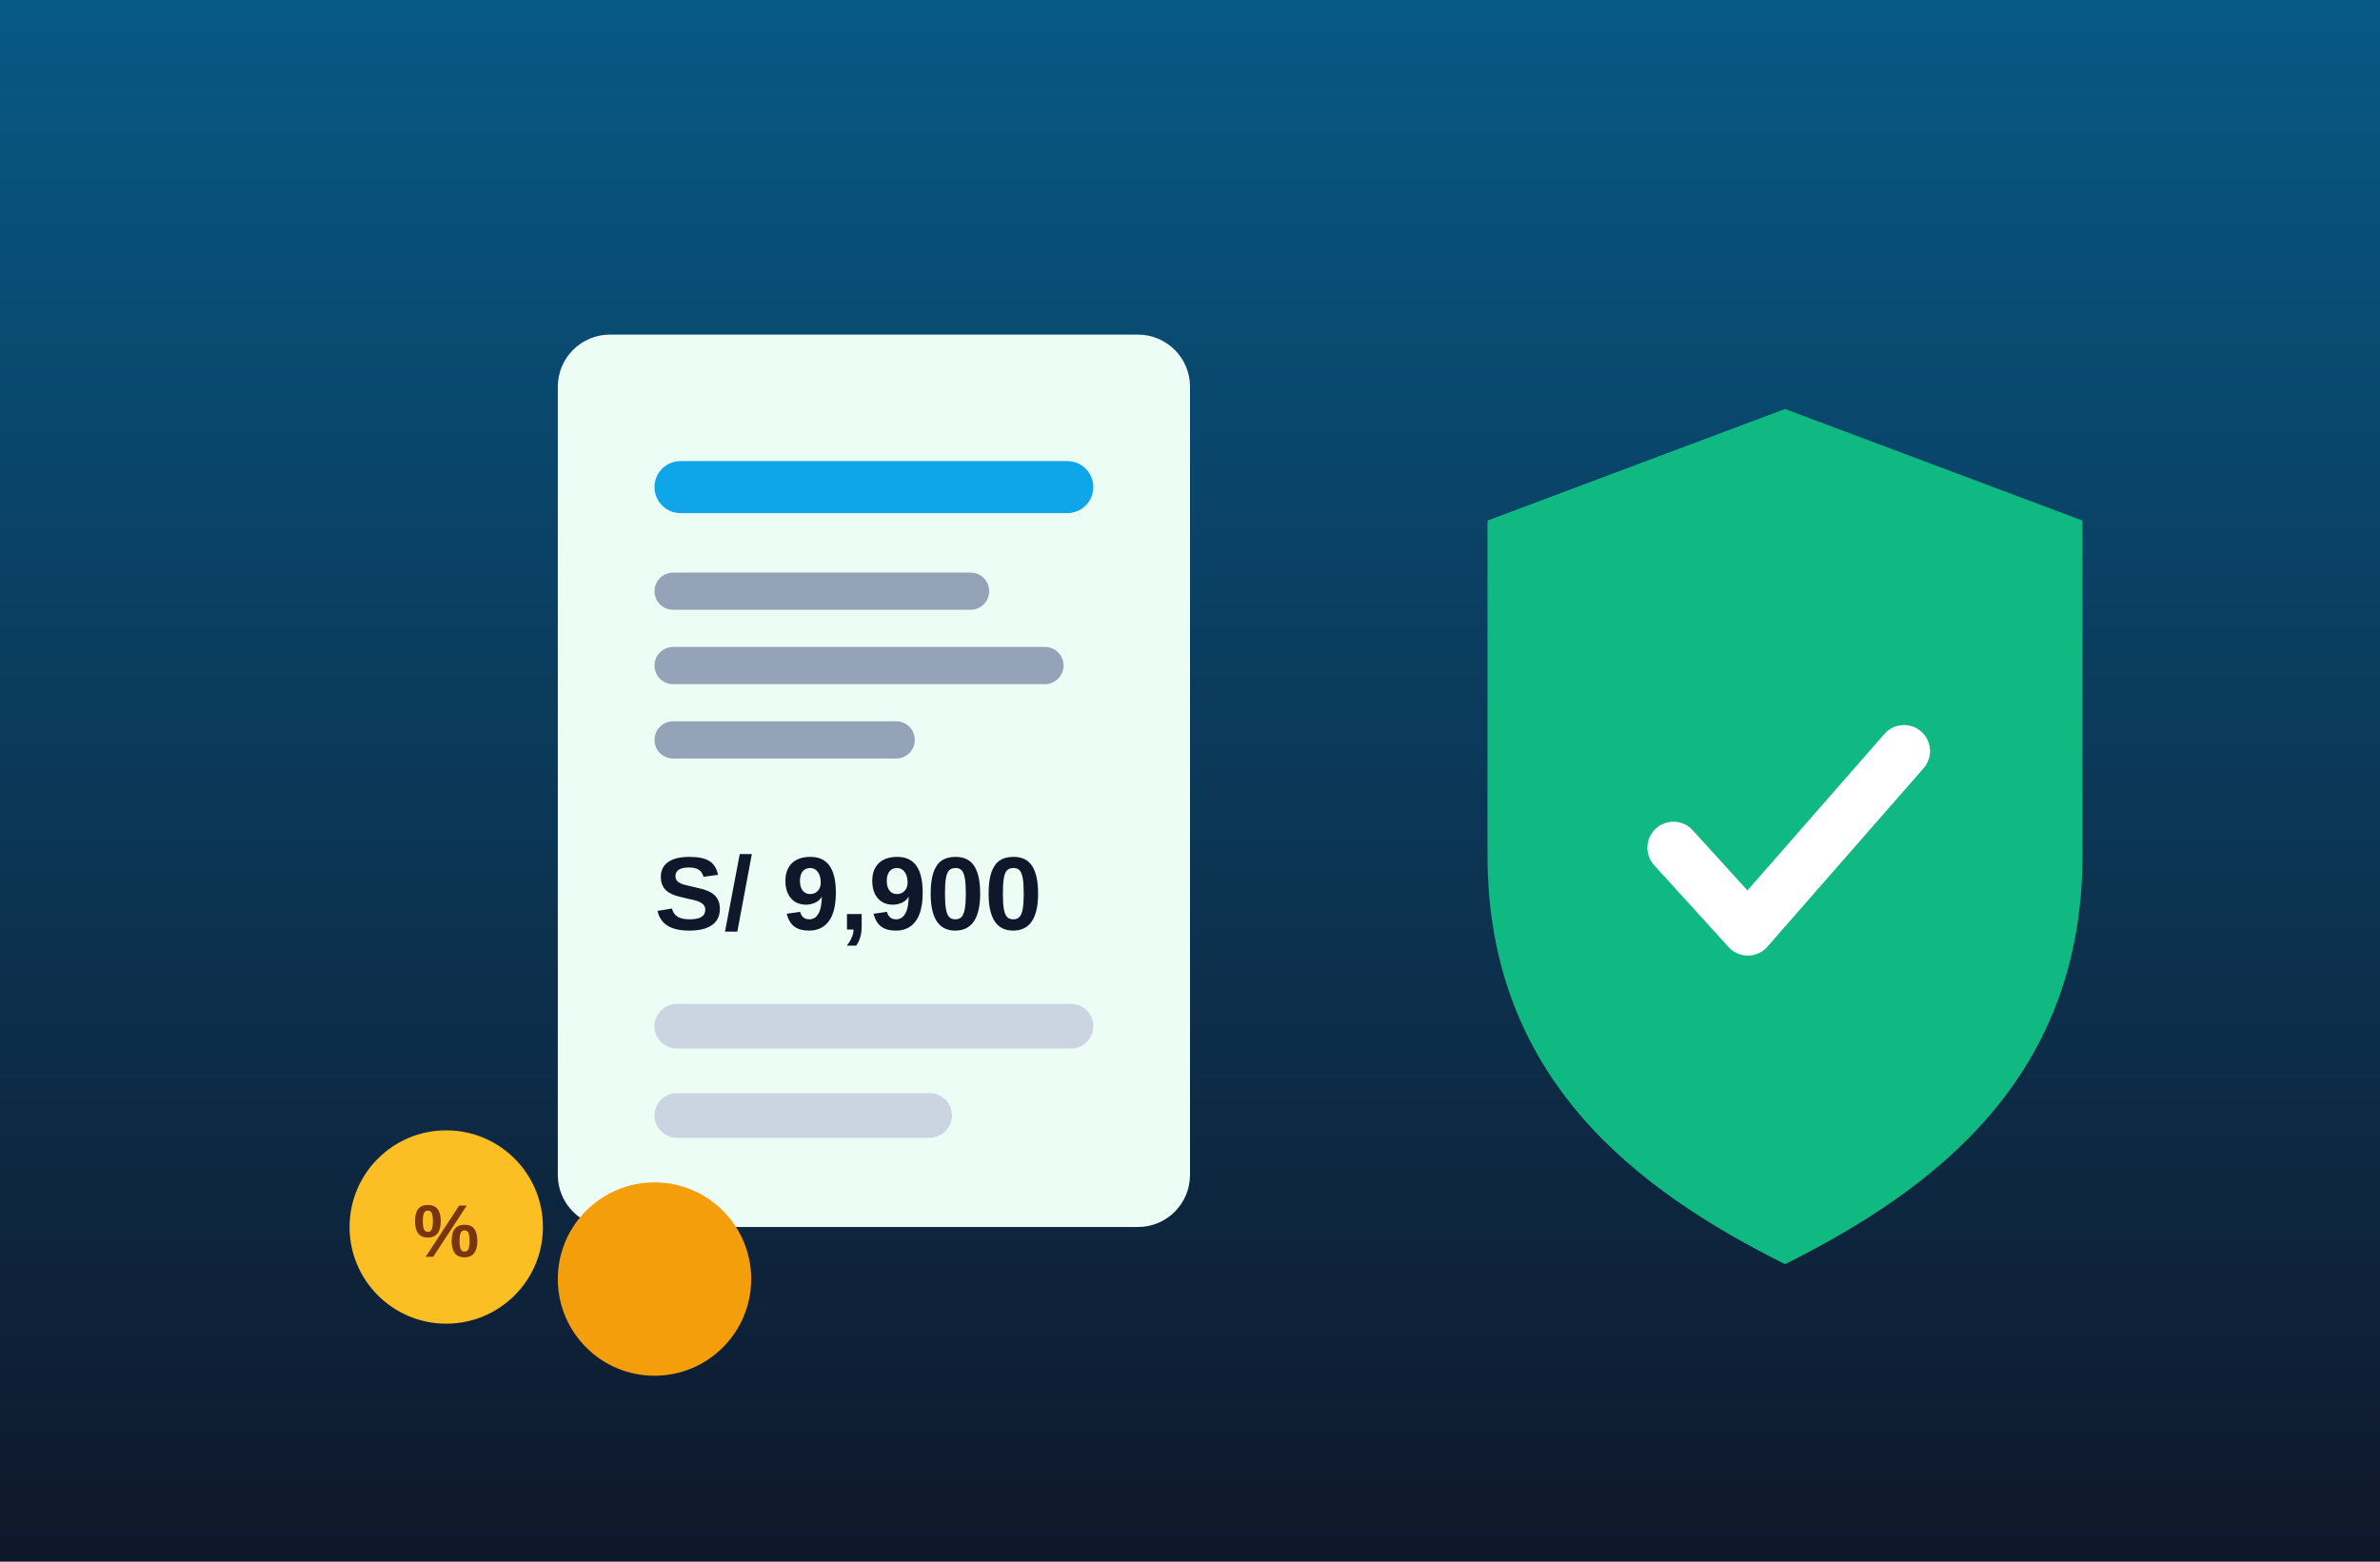
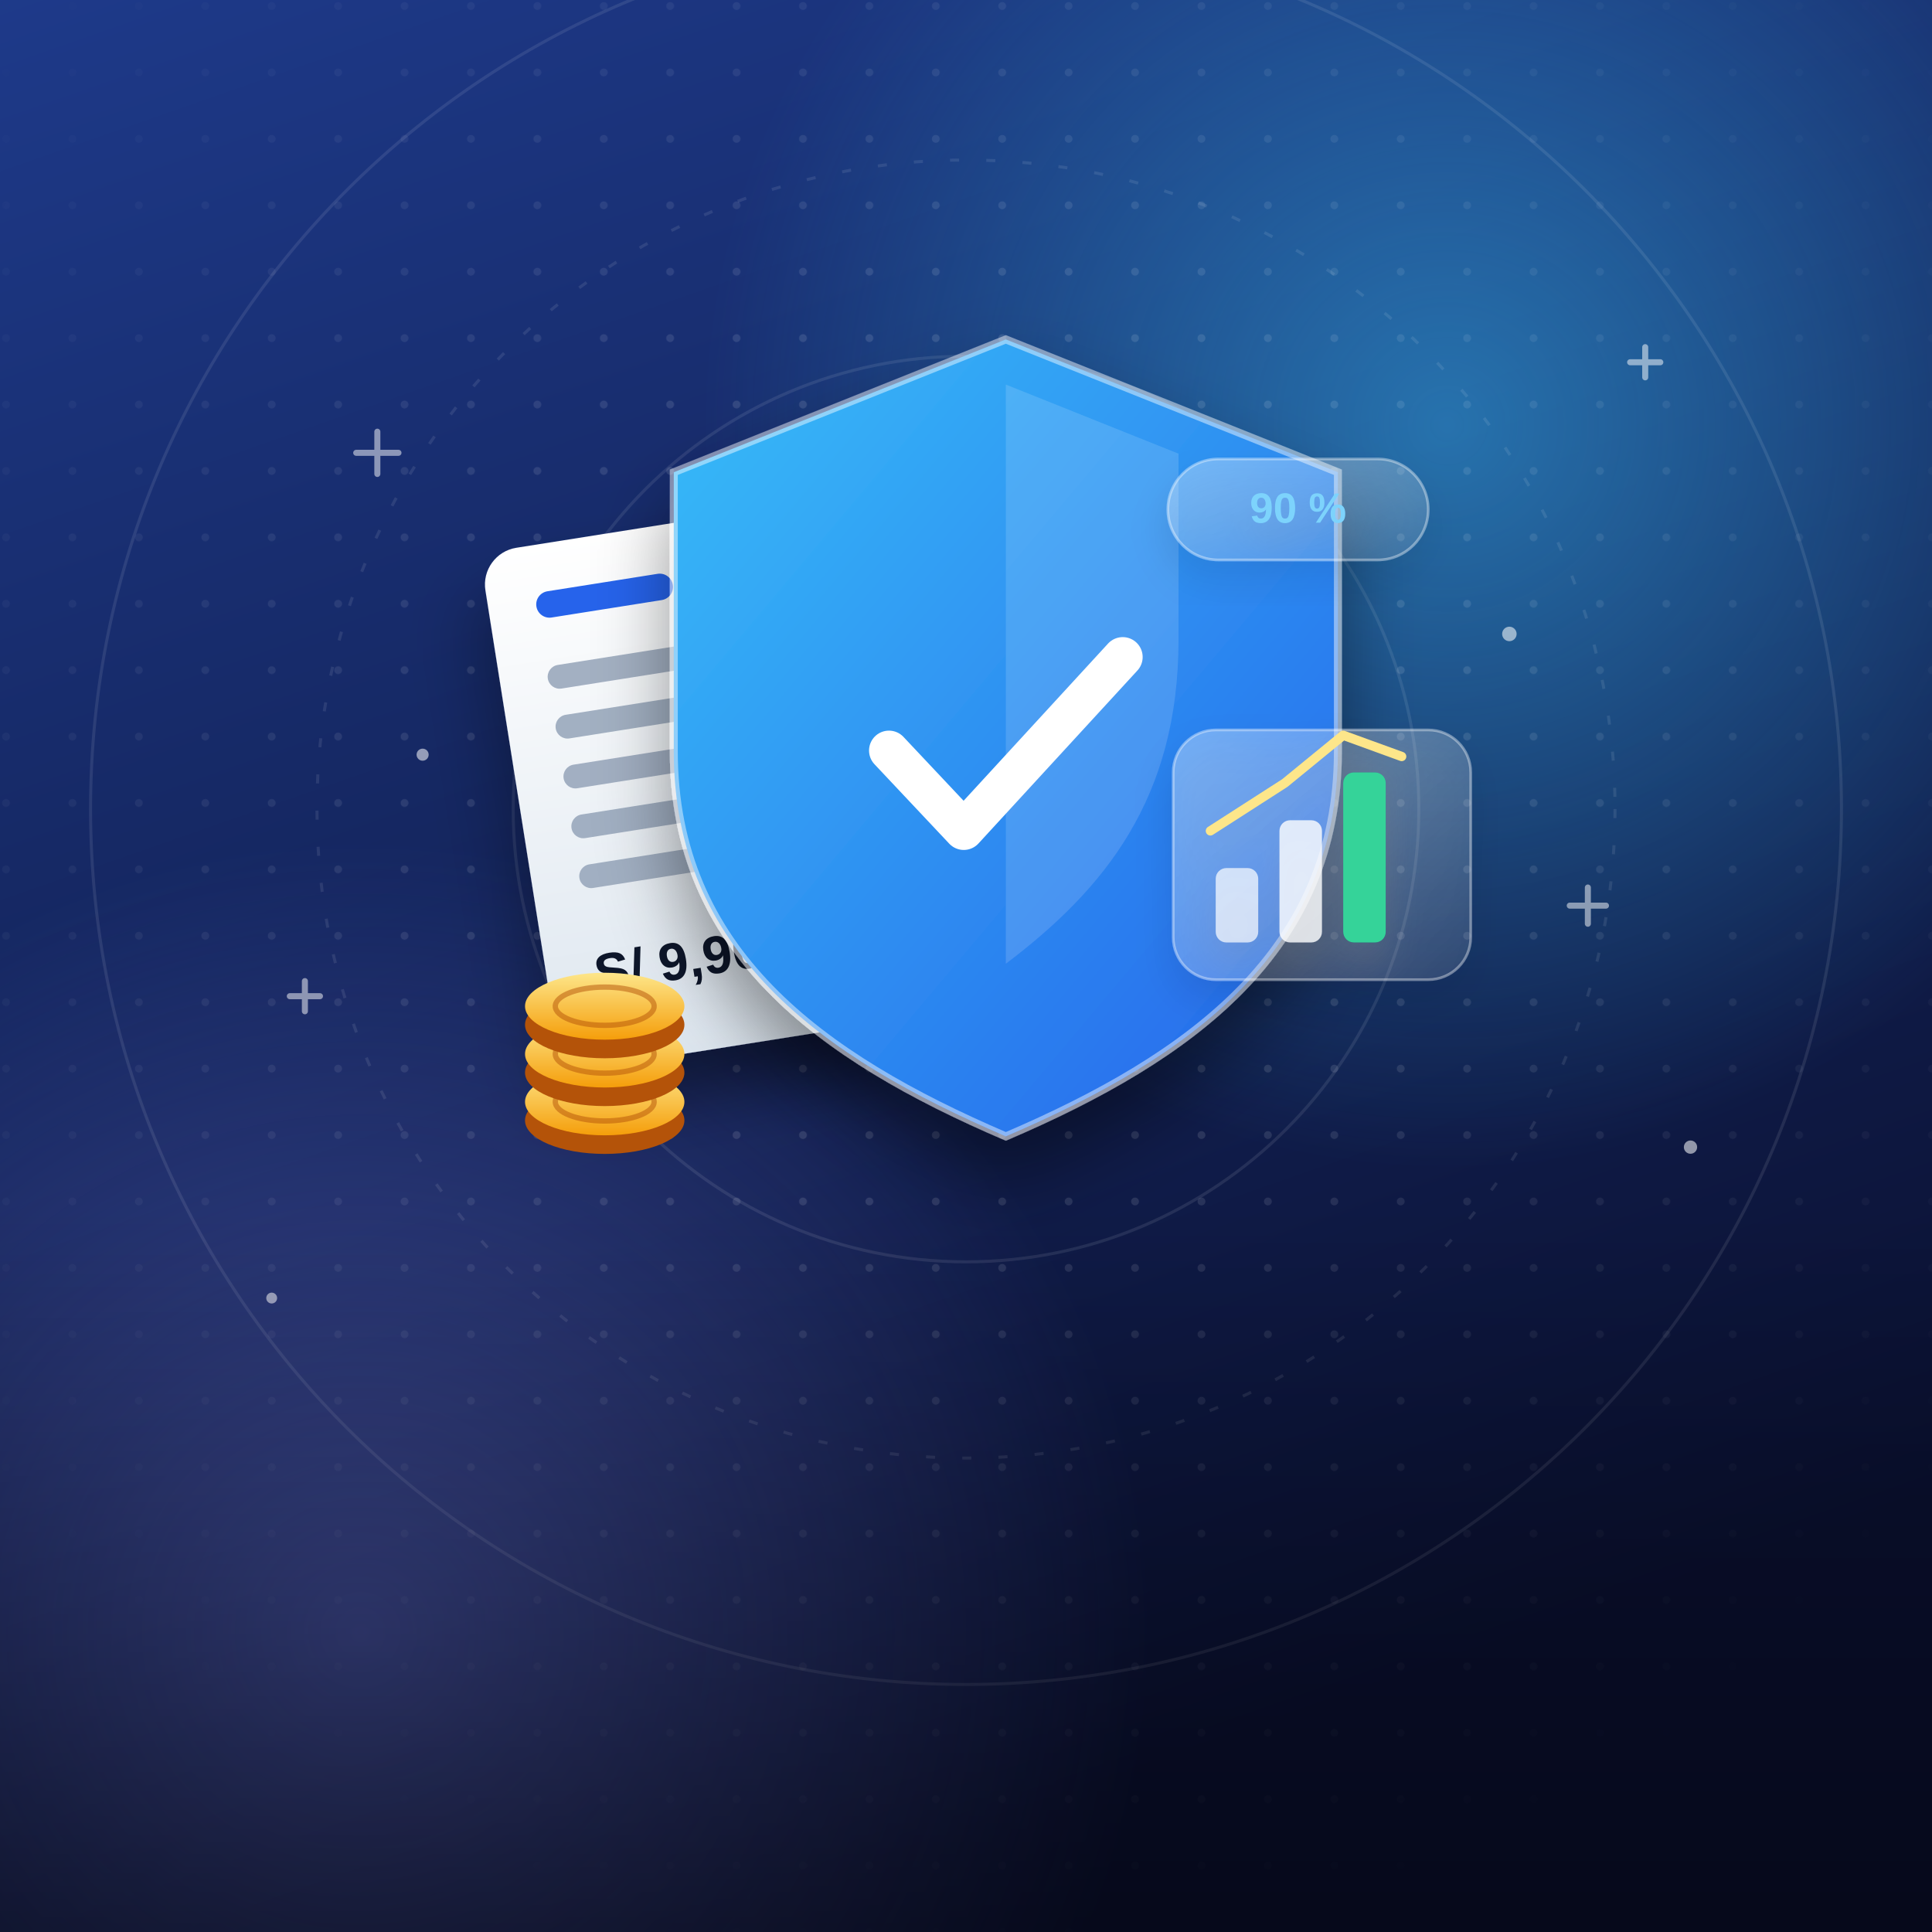
- <svg xmlns="http://www.w3.org/2000/svg" width="640" height="420" viewBox="0 0 640 420">
+ <svg xmlns="http://www.w3.org/2000/svg" width="640" height="640" viewBox="0 0 640 640">
  <defs>
-     <linearGradient id="bg" x1="0" y1="0" x2="0" y2="1">
-       <stop offset="0" stop-color="#075985" />
-       <stop offset="1" stop-color="#0F172A" />
+     <linearGradient id="bg" x1="0" y1="0" x2="0.35" y2="1">
+       <stop offset="0" stop-color="#1E3A8A" />
+       <stop offset="1" stop-color="#0A1030" />
    </linearGradient>
+     <radialGradient id="glowA">
+       <stop offset="0" stop-color="#38BDF8" stop-opacity=".5" />
+       <stop offset="1" stop-color="#38BDF8" stop-opacity="0" />
+     </radialGradient>
+     <radialGradient id="glowB">
+       <stop offset="0" stop-color="#818CF8" stop-opacity=".38" />
+       <stop offset="1" stop-color="#818CF8" stop-opacity="0" />
+     </radialGradient>
+     <pattern id="dots" width="22" height="22" patternUnits="userSpaceOnUse">
+       <circle cx="2" cy="2" r="1.3" fill="#fff" fill-opacity=".18" />
+     </pattern>
+     <radialGradient id="fade" cx=".5" cy=".4" r=".62">
+       <stop offset="0" stop-color="#fff" />
+       <stop offset="1" stop-color="#000" />
+     </radialGradient>
+     <mask id="dotmask">
+       <rect width="640" height="640" fill="url(#fade)" />
+     </mask>
+     <linearGradient id="glass" x1="0" y1="0" x2="1" y2="1">
+       <stop offset="0" stop-color="#fff" stop-opacity=".34" />
+       <stop offset="1" stop-color="#fff" stop-opacity=".09" />
+     </linearGradient>
+     <linearGradient id="paper" x1="0" y1="0" x2="0" y2="1">
+       <stop offset="0" stop-color="#FFFFFF" />
+       <stop offset="1" stop-color="#DDE6EF" />
+     </linearGradient>
+     <linearGradient id="acc" x1="0" y1="0" x2="1" y2="1">
+       <stop offset="0" stop-color="#38BDF8" />
+       <stop offset="1" stop-color="#2563EB" />
+     </linearGradient>
+     <linearGradient id="warm" x1="0" y1="0" x2="0" y2="1">
+       <stop offset="0" stop-color="#FDE68A" />
+       <stop offset="1" stop-color="#F59E0B" />
+     </linearGradient>
+     <linearGradient id="ground" x1="0" y1="0" x2="0" y2="1">
+       <stop offset="0" stop-color="#000" stop-opacity="0" />
+       <stop offset="1" stop-color="#000" stop-opacity=".45" />
+     </linearGradient>
+     <filter id="sh" x="-30%" y="-30%" width="160%" height="175%">
+       <feDropShadow dx="0" dy="16" stdDeviation="14" flood-color="#000" flood-opacity=".42" />
+     </filter>
+     <filter id="sh2" x="-30%" y="-30%" width="160%" height="175%">
+       <feDropShadow dx="0" dy="8" stdDeviation="7" flood-color="#000" flood-opacity=".35" />
+     </filter>
+     <filter id="soft" x="-50%" y="-50%" width="200%" height="200%">
+       <feGaussianBlur stdDeviation="9" />
+     </filter>
  </defs>
-   <rect width="640" height="420" fill="url(#bg)" />
-   <g transform="translate(150 90)">
-     <rect width="170" height="240" rx="14" fill="#ECFDF5" />
-     <rect x="26" y="34" width="118" height="14" rx="7" fill="#0EA5E9" />
-     <rect x="26" y="64" width="90" height="10" rx="5" fill="#94A3B8" />
-     <rect x="26" y="84" width="110" height="10" rx="5" fill="#94A3B8" />
-     <rect x="26" y="104" width="70" height="10" rx="5" fill="#94A3B8" />
-     <text x="26" y="160" fill="#0F172A" font-family="Arial" font-weight="bold" font-size="28">S/ 9,900</text>
-     <rect x="26" y="180" width="118" height="12" rx="6" fill="#CBD5E1" />
-     <rect x="26" y="204" width="80" height="12" rx="6" fill="#CBD5E1" />
+   <rect width="640" height="640" fill="url(#bg)" />
+   <circle cx="480" cy="140" r="250" fill="url(#glowA)" />
+   <circle cx="120" cy="540" r="260" fill="url(#glowB)" />
+   <rect width="640" height="640" fill="url(#dots)" mask="url(#dotmask)" />
+   <g fill="none" stroke="#fff" stroke-opacity=".09">
+     <circle cx="320" cy="268" r="150" />
+     <circle cx="320" cy="268" r="215" stroke-dasharray="3 9" />
+     <circle cx="320" cy="268" r="290" />
  </g>
-   <g transform="translate(400 110)">
-     <path d="M80 0 L160 30 V120 C160 180 120 210 80 230 C40 210 0 180 0 120 V30 Z" fill="#10B981" />
-     <path d="M50 118 l20 22 42-48" stroke="#fff" stroke-width="14" fill="none" stroke-linecap="round" stroke-linejoin="round" />
+   <g stroke="#fff" stroke-opacity=".5" stroke-width="2" stroke-linecap="round">
+     <path d="M118 150h14M125 143v14" />
+     <path d="M520 300h12M526 294v12" />
+     <path d="M540 120h10M545 115v10" />
+     <path d="M96 330h10M101 325v10" />
  </g>
-   <circle cx="120" cy="330" r="26" fill="#FBBF24" />
-   <circle cx="176" cy="344" r="26" fill="#F59E0B" />
-   <text x="120" y="338" text-anchor="middle" fill="#78350F" font-family="Arial" font-weight="bold" font-size="20">%</text>
+   <g fill="#fff" fill-opacity=".55">
+     <circle cx="500" cy="210" r="2.4" />
+     <circle cx="140" cy="250" r="2" />
+     <circle cx="560" cy="380" r="2.2" />
+     <circle cx="90" cy="430" r="1.8" />
+   </g>
+   <g transform="translate(0 -30) translate(320 285) scale(.88) translate(-320 -285)">
+     <g filter="url(#sh)" transform="rotate(-9 230 280)">
+       <rect x="150" y="190" width="150" height="198" rx="14" fill="url(#paper)" />
+       <rect x="168" y="208" width="52" height="10" rx="5" fill="#2563EB" />
+       <rect x="168" y="236" width="112" height="9" rx="4.5" fill="#94A3B8" fill-opacity=".85" />
+       <rect x="168" y="255" width="112" height="9" rx="4.5" fill="#94A3B8" fill-opacity=".85" />
+       <rect x="168" y="274" width="112" height="9" rx="4.5" fill="#94A3B8" fill-opacity=".85" />
+       <rect x="168" y="293" width="112" height="9" rx="4.5" fill="#94A3B8" fill-opacity=".85" />
+       <rect x="168" y="312" width="69.44" height="9" rx="4.5" fill="#94A3B8" fill-opacity=".85" />
+       <text x="168" y="360" font-family="Arial" font-weight="800" font-size="20" fill="#0F172A">S/ 9,900</text>
+     </g>
+     <g filter="url(#sh)">
+       <path d="M335 123 L460 173 V278 C460 353 405 393 335 423 C265 393 210 353 210 278 V173 Z" fill="url(#acc)" />
+       <path d="M335 140 L400 166 V236 C400 296 372 330 335 358 Z" fill="#fff" fill-opacity=".14" />
+       <path d="M335 123 L460 173 V278 C460 353 405 393 335 423 C265 393 210 353 210 278 V173 Z" fill="none" stroke="#fff" stroke-opacity=".45" stroke-width="3" />
+       <path d="M291 277.76 l28.16 29.92 l59.84 -65.12" fill="none" stroke="#fff" stroke-width="15" stroke-linecap="round" stroke-linejoin="round" />
+     </g>
+     <g filter="url(#sh2)">
+       <rect x="398" y="270" width="112" height="94" rx="16" fill="url(#glass)" stroke="#fff" stroke-opacity=".38" />
+       <rect x="414" y="322" width="16" height="28" rx="4" fill="#fff" fill-opacity=".7" />
+       <rect x="438" y="304" width="16" height="46" rx="4" fill="#fff" fill-opacity=".8" />
+       <rect x="462" y="286" width="16" height="64" rx="4" fill="#34D399" />
+       <path d="M412 308 L440 290 L462 272 L484 280" fill="none" stroke="#FDE68A" stroke-width="3.5" stroke-linecap="round" stroke-linejoin="round" />
+     </g>
+     <g filter="url(#sh2)">
+       <rect x="396" y="168" width="98" height="38" rx="19" fill="url(#glass)" stroke="#fff" stroke-opacity=".38" />
+       <text x="445" y="192" text-anchor="middle" font-family="Arial, Helvetica, sans-serif" font-weight="700" font-size="15.96" fill="#7DD3FC">90 %</text>
+     </g>
+     <ellipse cx="184" cy="417" rx="30" ry="12.6" fill="#B45309" />
+     <ellipse cx="184" cy="410" rx="30" ry="12.6" fill="url(#warm)" />
+     <ellipse cx="184" cy="410" rx="18.6" ry="7.2" fill="none" stroke="#B45309" stroke-opacity=".5" stroke-width="2" />
+     <ellipse cx="184" cy="399" rx="30" ry="12.6" fill="#B45309" />
+     <ellipse cx="184" cy="392" rx="30" ry="12.6" fill="url(#warm)" />
+     <ellipse cx="184" cy="392" rx="18.6" ry="7.2" fill="none" stroke="#B45309" stroke-opacity=".5" stroke-width="2" />
+     <ellipse cx="184" cy="381" rx="30" ry="12.6" fill="#B45309" />
+     <ellipse cx="184" cy="374" rx="30" ry="12.6" fill="url(#warm)" />
+     <ellipse cx="184" cy="374" rx="18.6" ry="7.2" fill="none" stroke="#B45309" stroke-opacity=".5" stroke-width="2" />
+   </g>
+   <rect y="400" width="640" height="240" fill="url(#ground)" />
</svg>
